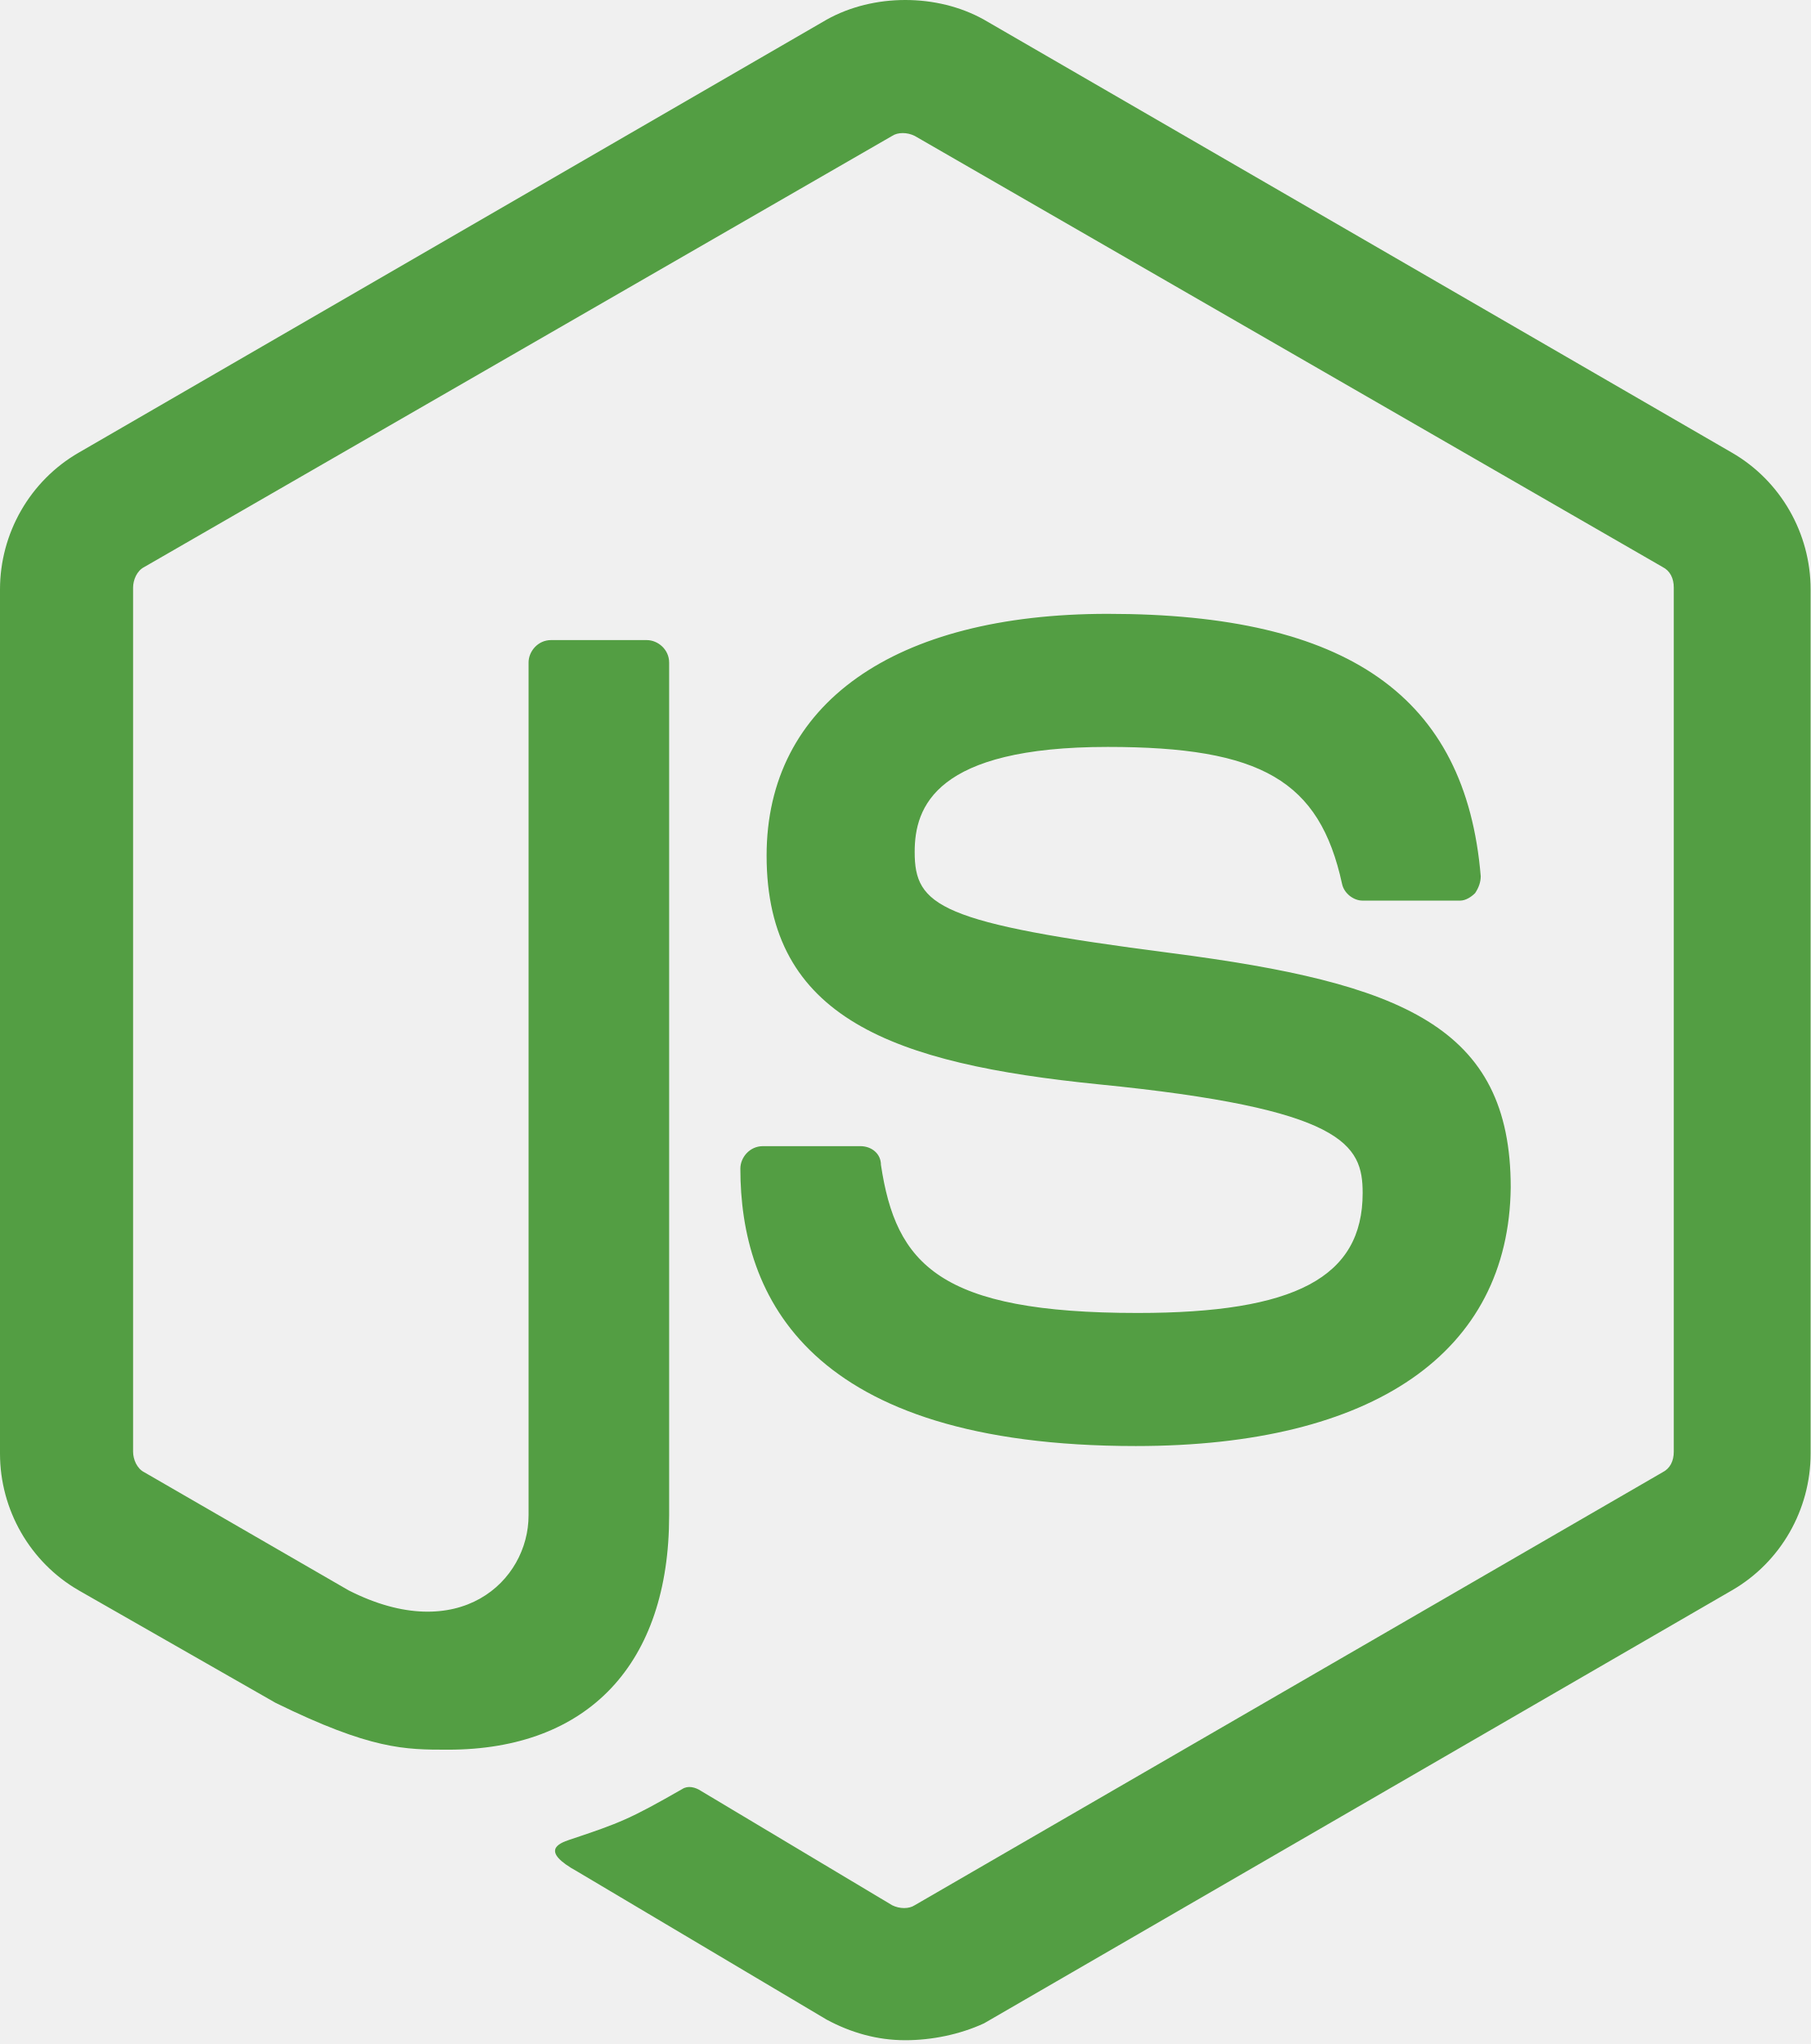
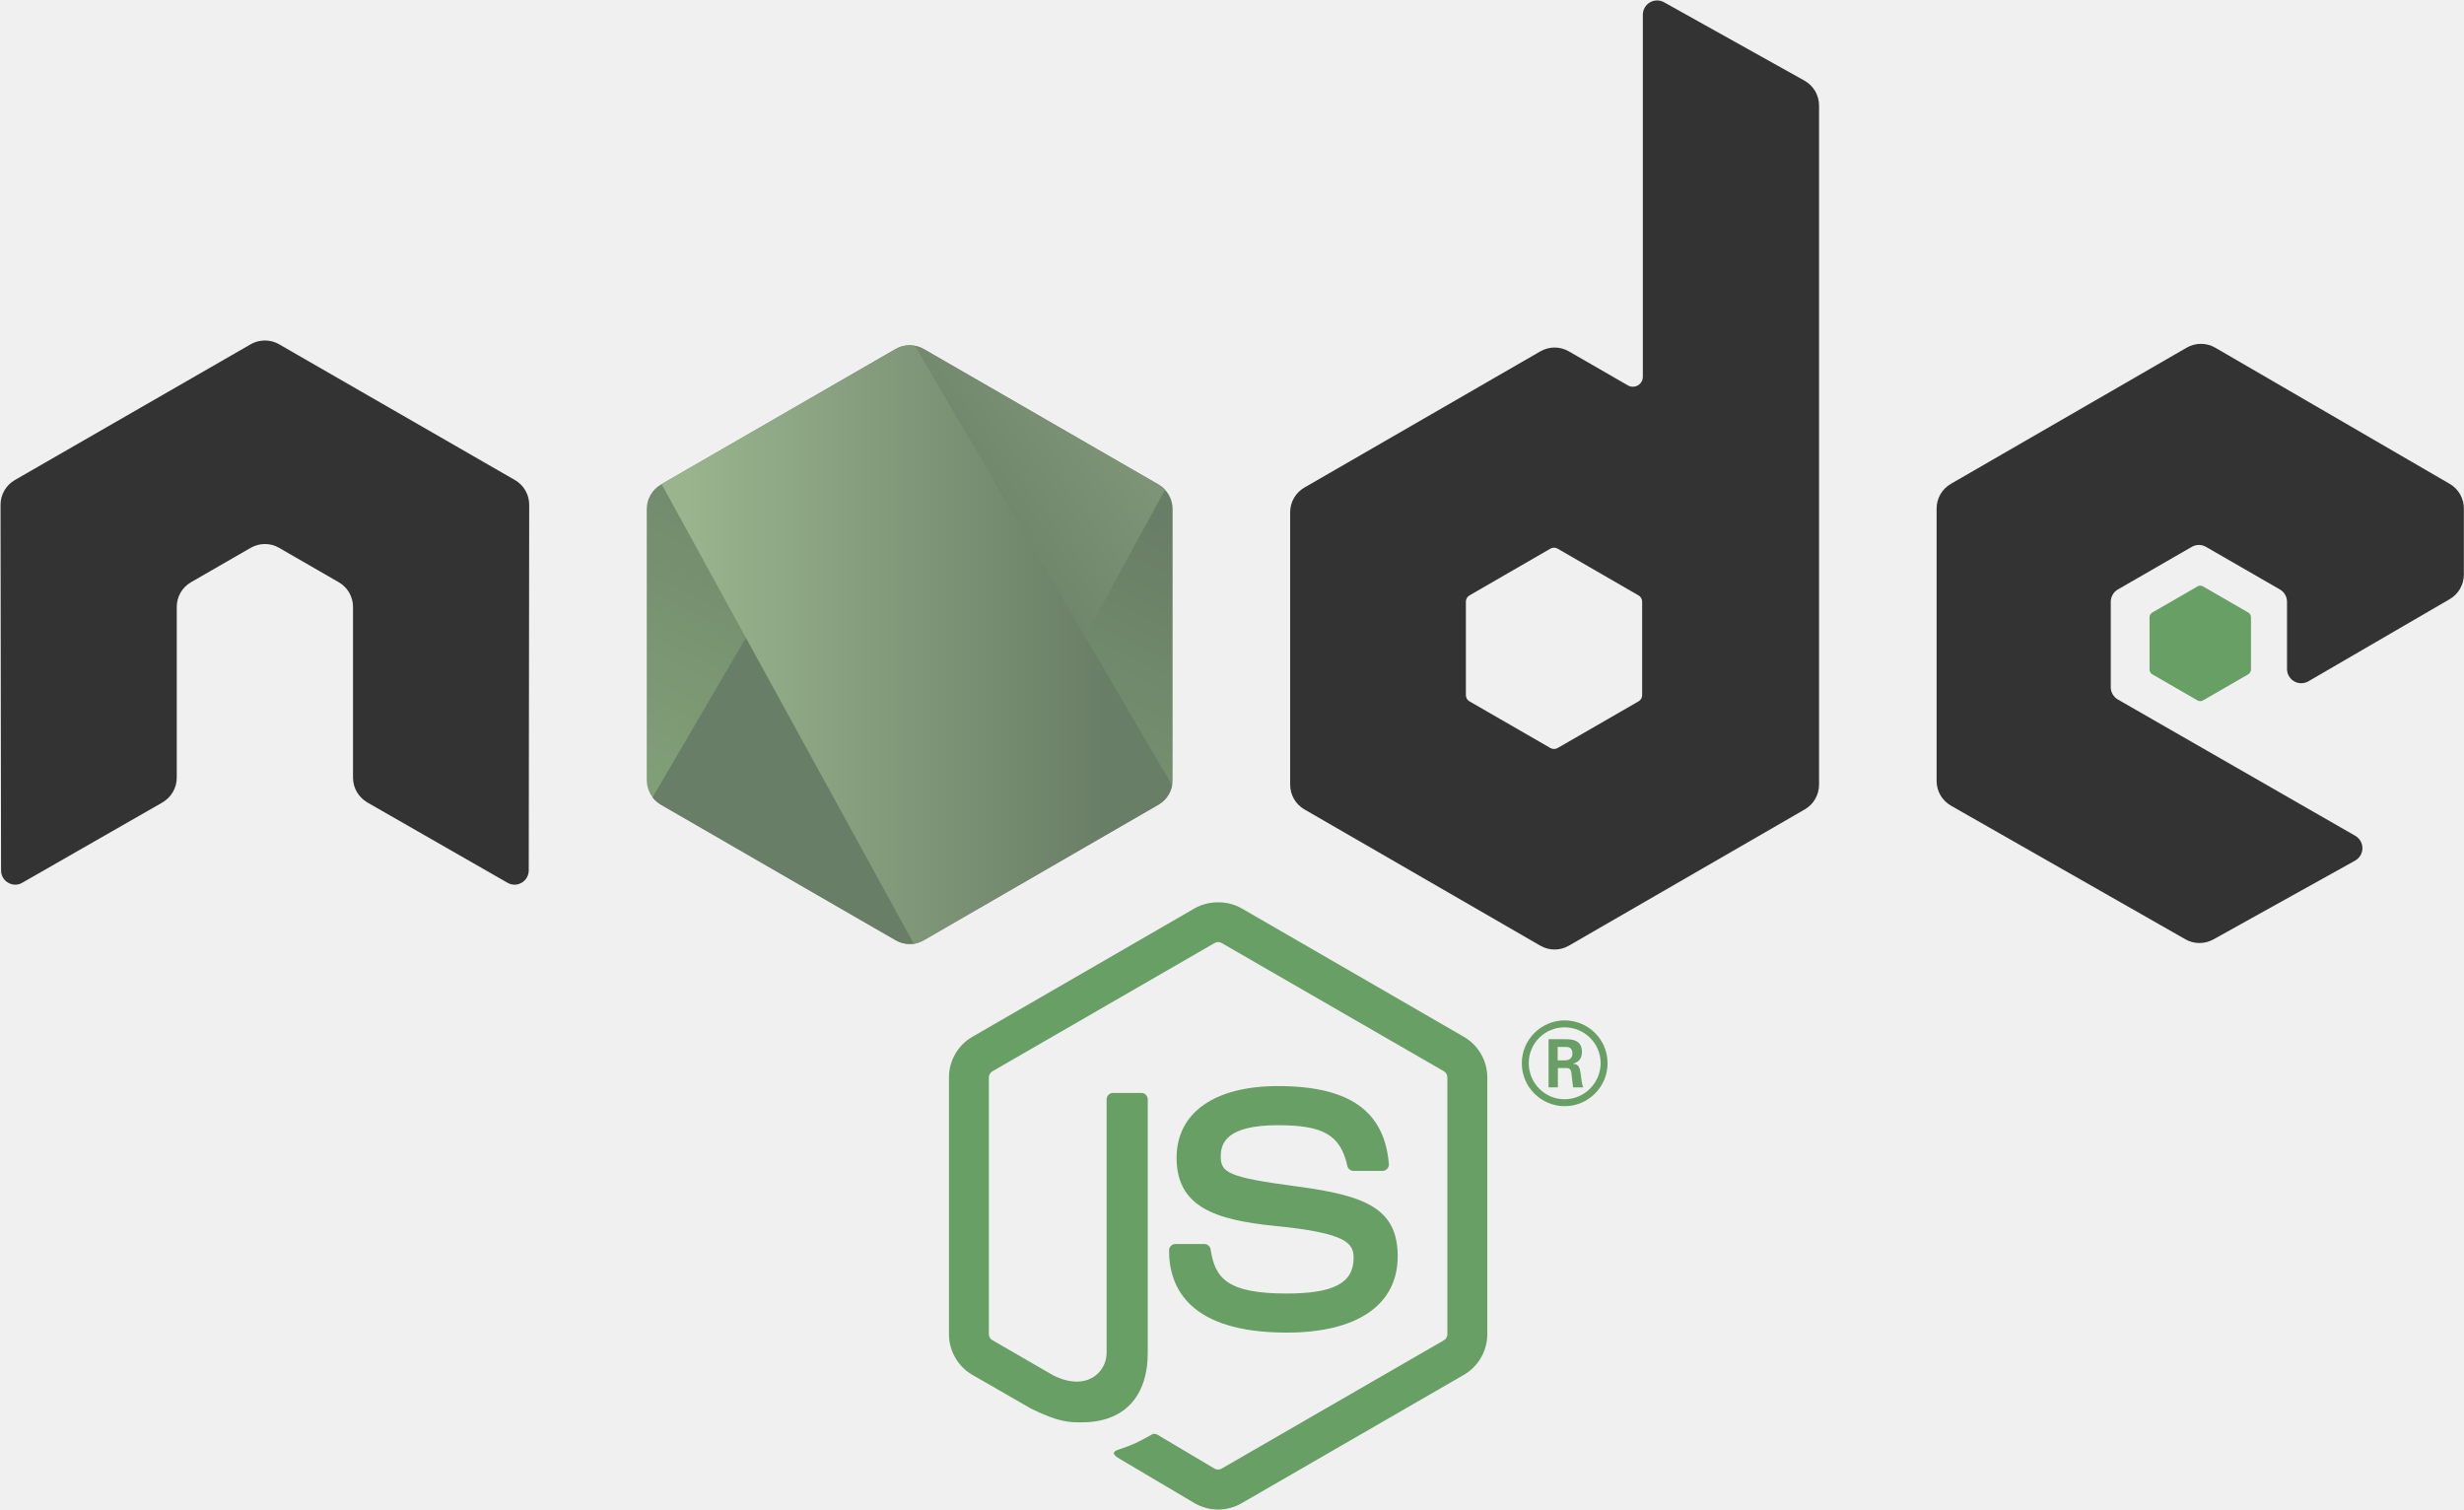
- <svg xmlns="http://www.w3.org/2000/svg" width="256px" height="289px" viewBox="0 0 256 289" version="1.1" preserveAspectRatio="xMidYMid">
-   <g>
-     <path d="M128,288.464 C124.025,288.464 120.315,287.404 116.87,285.549 L81.623,264.613 C76.323,261.698 78.973,260.638 80.563,260.108 C87.718,257.723 89.043,257.193 96.464,252.952 C97.259,252.422 98.319,252.687 99.114,253.217 L126.145,269.383 C127.205,269.913 128.53,269.913 129.325,269.383 L235.064,208.166 C236.124,207.636 236.654,206.576 236.654,205.251 L236.654,83.081 C236.654,81.756 236.124,80.696 235.064,80.166 L129.325,19.213 C128.265,18.683 126.94,18.683 126.145,19.213 L20.406,80.166 C19.346,80.696 18.816,82.021 18.816,83.081 L18.816,205.251 C18.816,206.311 19.346,207.636 20.406,208.166 L49.292,224.861 C64.928,232.812 74.733,223.536 74.733,214.261 L74.733,93.681 C74.733,92.091 76.058,90.501 77.913,90.501 L91.429,90.501 C93.019,90.501 94.609,91.826 94.609,93.681 L94.609,214.261 C94.609,235.197 83.213,247.387 63.337,247.387 C57.242,247.387 52.472,247.387 38.957,240.762 L11.13,224.861 C4.24,220.886 5.68434189e-14,213.466 5.68434189e-14,205.516 L5.68434189e-14,83.346 C5.68434189e-14,75.395 4.24,67.975 11.13,64 L116.87,2.783 C123.495,-0.928 132.505,-0.928 139.13,2.783 L244.87,64 C251.76,67.975 256,75.395 256,83.346 L256,205.516 C256,213.466 251.76,220.886 244.87,224.861 L139.13,286.079 C135.685,287.669 131.71,288.464 128,288.464 L128,288.464 Z M160.596,204.455 C114.219,204.455 104.679,183.255 104.679,165.234 C104.679,163.644 106.004,162.054 107.859,162.054 L121.64,162.054 C123.23,162.054 124.555,163.114 124.555,164.704 C126.675,178.749 132.77,185.64 160.861,185.64 C183.122,185.64 192.663,180.605 192.663,168.679 C192.663,161.789 190.012,156.754 155.296,153.308 C126.41,150.393 108.389,144.033 108.389,120.977 C108.389,99.511 126.41,86.791 156.621,86.791 C190.542,86.791 207.238,98.451 209.358,123.892 C209.358,124.687 209.093,125.482 208.563,126.277 C208.033,126.807 207.238,127.337 206.443,127.337 L192.663,127.337 C191.337,127.337 190.012,126.277 189.747,124.952 C186.567,110.377 178.352,105.607 156.621,105.607 C132.24,105.607 129.325,114.087 129.325,120.447 C129.325,128.133 132.77,130.518 165.631,134.758 C198.228,138.998 213.598,145.093 213.598,167.884 C213.333,191.205 194.253,204.455 160.596,204.455 L160.596,204.455 Z" fill="#539E43" />
+ <svg xmlns="http://www.w3.org/2000/svg" width="3937" height="2412" viewBox="0 0 3937 2412" fill="none">
+   <g clip-path="url(#clip0_723_79)">
+     <path d="M1946.26 2411.83C1933.27 2411.83 1920.35 2408.44 1908.98 2401.86L1790.31 2331.62C1772.59 2321.71 1781.24 2318.19 1787.08 2316.16C1810.72 2307.95 1815.51 2306.05 1840.75 2291.74C1843.37 2290.26 1846.86 2290.83 1849.57 2292.42L1940.74 2346.56C1944.04 2348.39 1948.71 2348.39 1951.75 2346.56L2307.2 2141.35C2310.51 2139.46 2312.62 2135.65 2312.62 2131.73V1721.43C2312.62 1717.41 2310.51 1713.67 2307.11 1711.63L1951.81 1506.6C1948.53 1504.68 1944.17 1504.68 1940.86 1506.6L1585.65 1711.69C1582.2 1713.67 1580.01 1717.54 1580.01 1721.43V2131.73C1580.01 2135.65 1582.2 2139.37 1585.61 2141.24L1682.99 2197.51C1735.82 2223.93 1768.17 2192.81 1768.17 2161.54V1756.45C1768.17 1750.72 1772.77 1746.2 1778.5 1746.2H1823.56C1829.2 1746.2 1833.87 1750.72 1833.87 1756.45V2161.54C1833.87 2232.07 1795.47 2272.52 1728.62 2272.52C1708.08 2272.52 1691.9 2272.52 1646.75 2250.26L1553.54 2196.59C1530.51 2183.28 1516.26 2158.38 1516.26 2131.73V1721.43C1516.26 1694.77 1530.51 1669.88 1553.54 1656.63L1908.98 1451.19C1931.47 1438.47 1961.37 1438.47 1983.68 1451.19L2339.1 1656.63C2362.12 1669.95 2376.43 1694.77 2376.43 1721.43V2131.73C2376.43 2158.38 2362.12 2183.19 2339.1 2196.59L1983.68 2401.86C1972.32 2408.44 1959.43 2411.83 1946.26 2411.83Z" fill="#679F64" />
+     <path d="M2056.04 2129.15C1900.5 2129.15 1867.91 2057.74 1867.91 1997.84C1867.91 1992.14 1872.49 1987.59 1878.18 1987.59H1924.14C1929.27 1987.59 1933.55 1991.29 1934.35 1996.3C1941.29 2043.09 1961.98 2066.71 2056.04 2066.71C2130.92 2066.71 2162.8 2049.77 2162.8 2010.03C2162.8 1987.12 2153.76 1970.12 2037.39 1958.72C1940.13 1949.09 1879.98 1927.6 1879.98 1849.79C1879.98 1778.05 1940.43 1735.27 2041.78 1735.27C2155.65 1735.27 2212 1774.8 2219.14 1859.61C2219.4 1862.54 2218.37 1865.34 2216.42 1867.52C2214.47 1869.56 2211.76 1870.81 2208.89 1870.81H2162.76C2157.98 1870.81 2153.76 1867.41 2152.79 1862.77C2141.72 1813.53 2114.8 1797.79 2041.78 1797.79C1960.03 1797.79 1950.52 1826.28 1950.52 1847.63C1950.52 1873.49 1961.74 1881.01 2072.12 1895.63C2181.36 1910.07 2233.25 1930.52 2233.25 2007.32C2233.25 2084.78 2168.67 2129.15 2056.04 2129.15" fill="#679F64" />
+     <path d="M2488.85 1694.13H2500.8C2510.57 1694.13 2512.4 1687.26 2512.4 1683.27C2512.4 1672.74 2505.14 1672.74 2501.16 1672.74H2488.85V1694.13ZM2474.33 1660.41H2500.8C2509.87 1660.41 2527.64 1660.41 2527.64 1680.73C2527.64 1694.87 2518.57 1697.77 2513.11 1699.58C2523.65 1700.3 2524.36 1707.2 2525.8 1716.98C2526.54 1723.14 2527.64 1733.67 2529.79 1737.28H2513.5C2513.11 1733.67 2510.57 1714.08 2510.57 1713C2509.51 1708.64 2508.03 1706.48 2502.61 1706.48H2489.21V1737.28H2474.33V1660.41ZM2442.63 1698.66C2442.63 1730.58 2468.37 1756.32 2499.89 1756.32C2531.8 1756.32 2557.53 1730.04 2557.53 1698.66C2557.53 1666.77 2531.44 1641.39 2499.89 1641.39C2468.73 1641.39 2442.63 1666.4 2442.63 1698.66ZM2568.57 1698.86C2568.57 1736.56 2537.75 1767.38 2500.07 1767.38C2462.73 1767.38 2431.56 1736.92 2431.56 1698.86C2431.56 1660.07 2463.47 1630.32 2500.07 1630.32C2537.05 1630.32 2568.57 1660.07 2568.57 1698.86Z" fill="#679F64" />
+     <path fill-rule="evenodd" clip-rule="evenodd" d="M845.555 806.569C845.555 790.185 836.933 775.127 822.797 767.011L445.949 550.087C439.579 546.332 432.434 544.382 425.21 544.089H421.313C414.106 544.382 406.97 546.332 400.502 550.087L23.656 767.011C9.607 775.127 0.869 790.185 0.869 806.569L1.698 1390.69C1.698 1398.81 5.915 1406.37 13.06 1410.36C20.053 1414.55 28.702 1414.55 35.667 1410.36L259.63 1282.08C273.796 1273.67 282.416 1258.82 282.416 1242.58V969.68C282.416 953.411 291.03 938.353 305.141 930.265L400.502 875.328C407.61 871.225 415.379 869.213 423.316 869.213C431.082 869.213 439.045 871.225 445.951 875.328L541.284 930.265C555.396 938.353 564.045 953.411 564.045 969.68V1242.58C564.045 1258.82 572.78 1273.76 586.857 1282.08L810.758 1410.36C817.779 1414.55 826.551 1414.55 833.508 1410.36C840.448 1406.37 844.817 1398.81 844.817 1390.69L845.555 806.569Z" fill="#333333" />
+     <path fill-rule="evenodd" clip-rule="evenodd" d="M2623.83 1110.72C2623.83 1114.78 2621.66 1118.54 2618.13 1120.56L2488.7 1195.19C2485.18 1197.21 2480.85 1197.21 2477.33 1195.19L2347.9 1120.56C2344.36 1118.54 2342.2 1114.78 2342.2 1110.72V961.215C2342.2 957.157 2344.36 953.394 2347.89 951.356L2477.32 876.581C2480.85 874.544 2485.18 874.544 2488.71 876.581L2618.14 951.356C2621.66 953.394 2623.83 957.157 2623.83 961.215V1110.72ZM2658.8 3.594C2651.75 -0.321 2643.15 -0.24 2636.18 3.852C2629.23 7.938 2624.95 15.414 2624.95 23.485V601.952C2624.95 607.64 2621.91 612.907 2617 615.756C2612.07 618.603 2605.99 618.603 2601.06 615.756L2506.67 561.362C2492.59 553.237 2475.27 553.254 2461.19 561.37L2084.2 778.991C2070.1 787.124 2061.43 802.156 2061.43 818.423V1253.75C2061.43 1270.02 2070.1 1285.04 2084.18 1293.2L2461.16 1510.97C2475.25 1519.11 2492.6 1519.11 2506.7 1510.97L2883.74 1293.2C2897.81 1285.04 2906.5 1270.02 2906.5 1253.75V168.582C2906.5 152.082 2897.56 136.864 2883.15 128.821L2658.8 3.594Z" fill="#333333" />
+     <path fill-rule="evenodd" clip-rule="evenodd" d="M3914.14 957.298C3928.16 949.154 3936.79 934.15 3936.79 917.928V812.432C3936.79 796.208 3928.16 781.195 3914.12 773.051L3539.55 555.522C3525.46 547.325 3508.07 547.316 3493.94 555.458L3117.08 773.079C3103 781.212 3094.32 796.236 3094.32 812.503V1247.72C3094.32 1264.09 3103.11 1279.19 3117.31 1287.28L3491.83 1500.74C3505.64 1508.62 3522.57 1508.71 3536.47 1500.99L3762.99 1375.05C3770.18 1371.04 3774.66 1363.51 3774.7 1355.3C3774.76 1347.09 3770.39 1339.49 3763.28 1335.4L3384.03 1117.68C3376.95 1113.62 3372.59 1106.07 3372.59 1097.93V961.534C3372.59 953.401 3376.93 945.871 3383.98 941.813L3502.02 873.749C3509.04 869.691 3517.71 869.691 3524.74 873.749L3642.83 941.813C3649.88 945.871 3654.21 953.401 3654.21 961.534V1068.84C3654.21 1077 3658.57 1084.53 3665.63 1088.58C3672.68 1092.66 3681.38 1092.62 3688.42 1088.54L3914.14 957.298Z" fill="#333333" />
+     <path fill-rule="evenodd" clip-rule="evenodd" d="M3511.2 936.922C3513.9 935.354 3517.23 935.354 3519.94 936.922L3592.27 978.659C3594.98 980.227 3596.64 983.11 3596.64 986.233V1069.78C3596.64 1072.92 3594.98 1075.79 3592.27 1077.36L3519.94 1119.1C3517.23 1120.67 3513.9 1120.67 3511.2 1119.1L3438.92 1077.36C3436.21 1075.79 3434.55 1072.92 3434.55 1069.78V986.233C3434.55 983.11 3436.21 980.227 3438.92 978.659L3511.2 936.922Z" fill="#679F64" />
+     <path d="M1430.9 557.731L1056.02 774.121C1042 782.212 1033.38 797.154 1033.38 813.342V1246.45C1033.38 1262.62 1042 1277.57 1056.01 1285.67L1430.88 1502.23C1444.91 1510.32 1462.17 1510.32 1476.18 1502.23L1850.97 1285.67C1864.98 1277.57 1873.6 1262.62 1873.6 1246.45V813.323C1873.6 797.154 1864.98 782.212 1850.95 774.121L1476.17 557.731C1469.17 553.69 1461.35 551.661 1453.54 551.661C1445.72 551.661 1437.91 553.69 1430.9 557.731Z" fill="url(#paint0_linear_723_79)" />
+     <path d="M1042.7 1273.96C1046.26 1278.64 1050.76 1282.64 1056.01 1285.69L1377.59 1471.45L1431.13 1502.24C1439.13 1506.86 1448.27 1508.82 1457.25 1508.16C1460.25 1507.91 1463.24 1507.36 1466.15 1506.52L1861.46 782.481C1858.44 779.232 1854.91 776.411 1850.95 774.132L1605.5 632.408L1475.78 557.742C1472.07 555.606 1468.09 554.066 1464.01 553.06L1042.7 1273.96Z" fill="url(#paint1_linear_723_79)" />
+     <path d="M1449 551.902C1442.72 552.524 1436.56 554.474 1430.91 557.731L1057.09 773.5L1460.08 1507.82C1465.67 1507.01 1471.14 1505.15 1476.19 1502.23L1850.98 1285.67C1862.55 1278.97 1870.45 1267.6 1872.85 1254.73L1461.99 552.65C1458.95 552.043 1455.86 551.742 1452.78 551.742C1451.51 551.742 1450.25 551.795 1448.99 551.902H1449Z" fill="url(#paint2_linear_723_79)" />
  </g>
+   <defs>
+     <linearGradient id="paint0_linear_723_79" x1="1605.9" y1="718.87" x2="1267.09" y2="1409.87" gradientUnits="userSpaceOnUse">
+       <stop stop-color="#697E66" />
+       <stop offset="1" stop-color="#82A178" />
+     </linearGradient>
+     <linearGradient id="paint1_linear_723_79" x1="1396.43" y1="1080.54" x2="2346.9" y2="378.457" gradientUnits="userSpaceOnUse">
+       <stop stop-color="#697E66" />
+       <stop offset="0.14" stop-color="#697E66" />
+       <stop offset="0.91" stop-color="#9AB48E" />
+       <stop offset="1" stop-color="#9AB48E" />
+     </linearGradient>
+     <linearGradient id="paint2_linear_723_79" x1="1020.12" y1="1029.79" x2="1886.87" y2="1029.79" gradientUnits="userSpaceOnUse">
+       <stop stop-color="#9AB48E" />
+       <stop offset="0.09" stop-color="#9AB48E" />
+       <stop offset="0.86" stop-color="#697E66" />
+       <stop offset="1" stop-color="#697E66" />
+     </linearGradient>
+     <clipPath id="clip0_723_79">
+       <rect width="3937" height="2411.9" fill="white" />
+     </clipPath>
+   </defs>
</svg>
